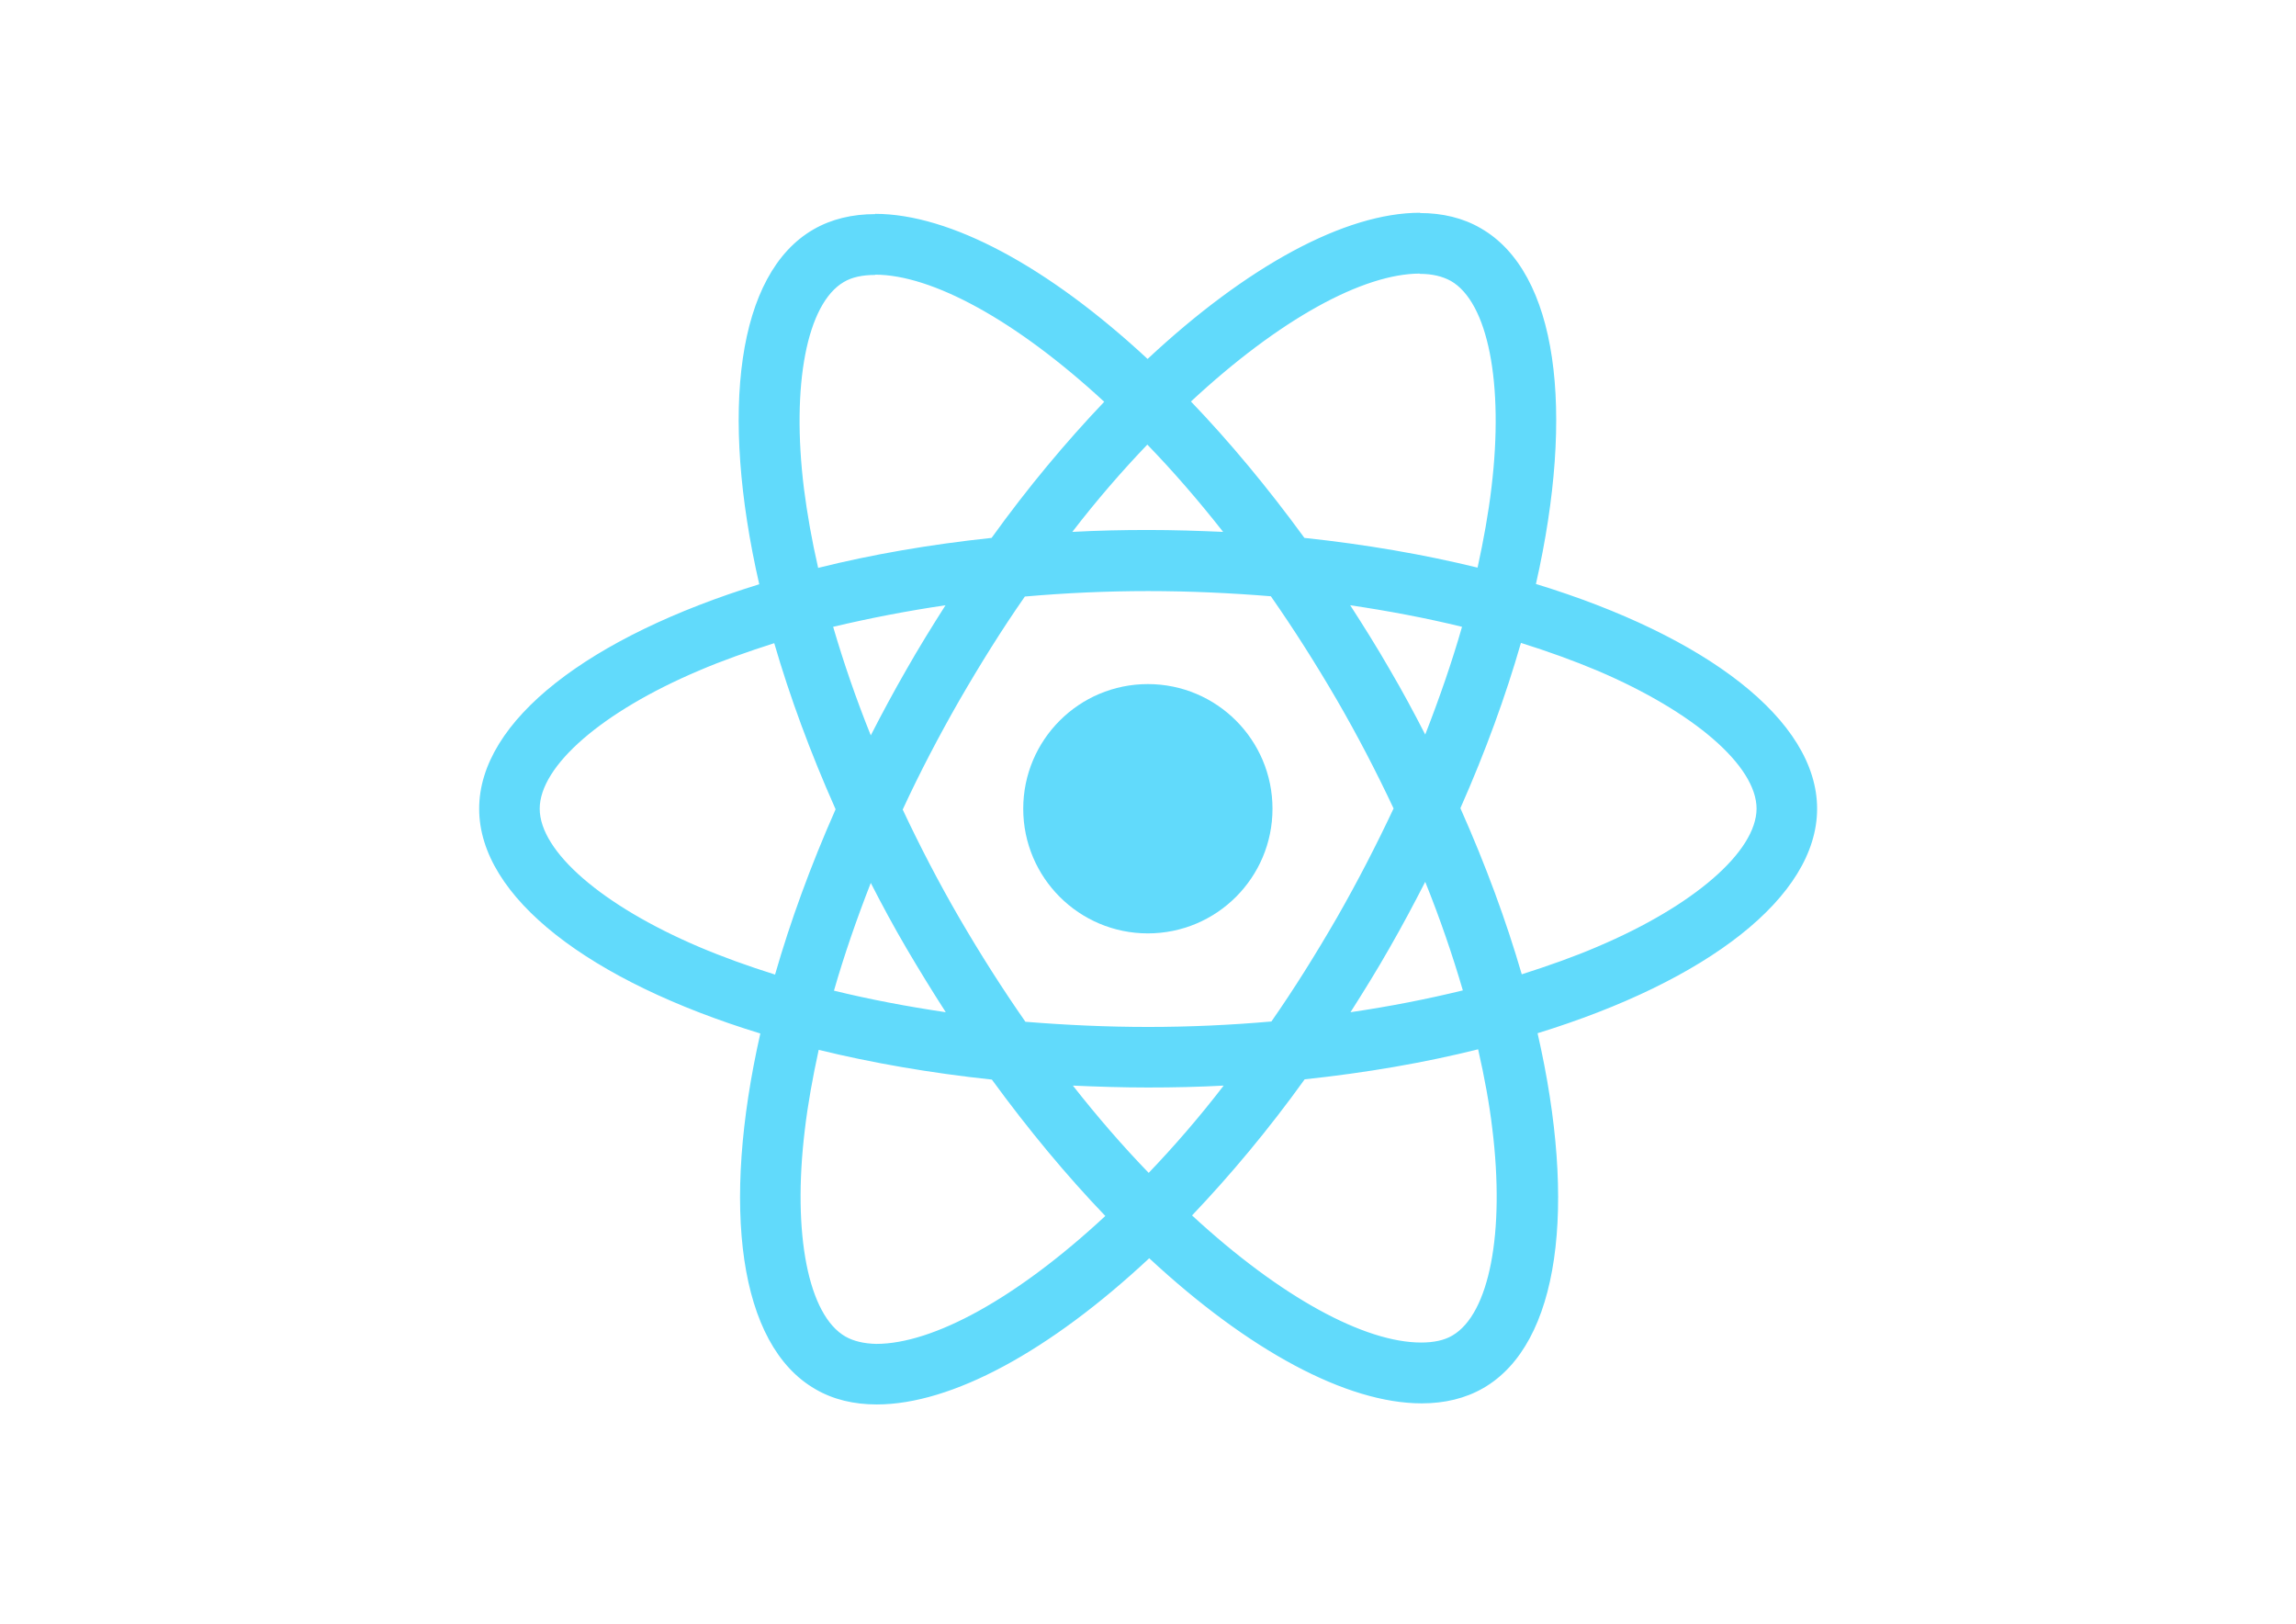
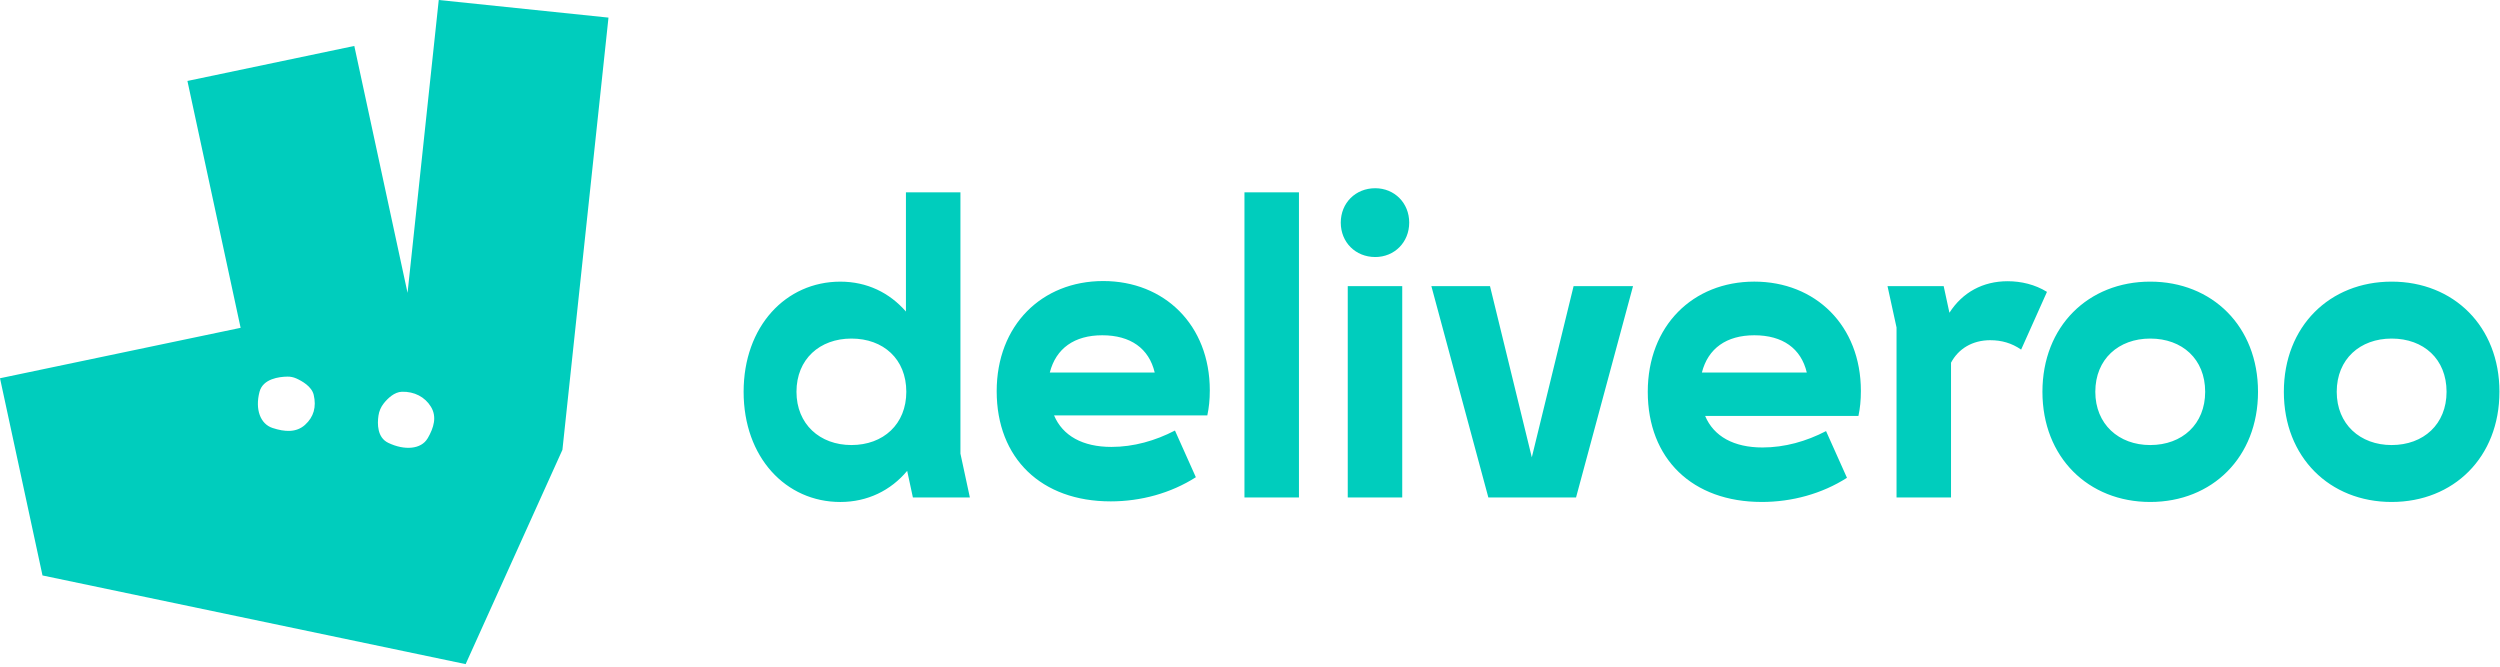
- <svg xmlns="http://www.w3.org/2000/svg" viewBox="0 0 841.9 595.3">
-   <g fill="#61DAFB">
-     <path d="M666.3 296.5c0-32.5-40.7-63.3-103.1-82.4 14.4-63.6 8-114.2-20.2-130.4-6.5-3.8-14.1-5.6-22.4-5.6v22.3c4.6 0 8.3.9 11.4 2.6 13.6 7.8 19.5 37.5 14.9 75.7-1.1 9.4-2.9 19.3-5.1 29.4-19.6-4.8-41-8.5-63.5-10.9-13.5-18.5-27.5-35.3-41.6-50 32.6-30.3 63.2-46.9 84-46.9V78c-27.5 0-63.5 19.6-99.9 53.6-36.4-33.8-72.4-53.2-99.9-53.2v22.3c20.7 0 51.4 16.5 84 46.6-14 14.7-28 31.4-41.3 49.9-22.6 2.4-44 6.1-63.6 11-2.3-10-4-19.7-5.2-29-4.7-38.2 1.1-67.9 14.6-75.8 3-1.8 6.9-2.6 11.5-2.6V78.5c-8.4 0-16 1.8-22.6 5.6-28.1 16.2-34.4 66.7-19.9 130.1-62.2 19.2-102.7 49.9-102.7 82.3 0 32.5 40.7 63.3 103.1 82.4-14.4 63.6-8 114.2 20.2 130.4 6.5 3.8 14.1 5.6 22.5 5.6 27.5 0 63.5-19.6 99.9-53.6 36.4 33.8 72.4 53.2 99.9 53.2 8.4 0 16-1.8 22.6-5.6 28.1-16.2 34.4-66.7 19.9-130.1 62-19.1 102.5-49.9 102.5-82.3zm-130.2-66.7c-3.7 12.9-8.3 26.2-13.5 39.5-4.1-8-8.4-16-13.1-24-4.6-8-9.5-15.8-14.4-23.4 14.2 2.1 27.9 4.7 41 7.9zm-45.8 106.5c-7.8 13.5-15.8 26.3-24.1 38.2-14.9 1.3-30 2-45.2 2-15.1 0-30.2-.7-45-1.9-8.3-11.9-16.4-24.6-24.2-38-7.6-13.1-14.5-26.4-20.8-39.8 6.2-13.4 13.2-26.8 20.7-39.9 7.8-13.5 15.8-26.3 24.1-38.2 14.9-1.3 30-2 45.2-2 15.1 0 30.2.7 45 1.9 8.3 11.9 16.4 24.6 24.2 38 7.6 13.1 14.5 26.4 20.8 39.8-6.3 13.4-13.2 26.8-20.7 39.9zm32.3-13c5.4 13.4 10 26.8 13.8 39.8-13.1 3.2-26.9 5.9-41.2 8 4.9-7.7 9.8-15.6 14.4-23.7 4.6-8 8.9-16.1 13-24.1zM421.2 430c-9.3-9.6-18.6-20.3-27.8-32 9 .4 18.2.7 27.5.7 9.4 0 18.7-.2 27.8-.7-9 11.7-18.3 22.4-27.5 32zm-74.4-58.9c-14.2-2.1-27.9-4.7-41-7.9 3.7-12.9 8.3-26.2 13.5-39.5 4.1 8 8.4 16 13.1 24 4.7 8 9.5 15.8 14.4 23.4zM420.7 163c9.3 9.6 18.6 20.3 27.8 32-9-.4-18.2-.7-27.5-.7-9.4 0-18.7.2-27.8.7 9-11.7 18.3-22.4 27.5-32zm-74 58.9c-4.9 7.7-9.8 15.6-14.4 23.7-4.6 8-8.9 16-13 24-5.4-13.4-10-26.8-13.8-39.8 13.1-3.1 26.9-5.8 41.2-7.9zm-90.5 125.2c-35.4-15.1-58.3-34.9-58.3-50.6 0-15.7 22.9-35.6 58.3-50.6 8.6-3.7 18-7 27.7-10.1 5.7 19.6 13.2 40 22.5 60.9-9.2 20.8-16.6 41.1-22.2 60.6-9.9-3.1-19.3-6.5-28-10.2zM310 490c-13.6-7.8-19.5-37.5-14.9-75.7 1.1-9.4 2.9-19.3 5.1-29.4 19.6 4.8 41 8.5 63.5 10.9 13.5 18.5 27.5 35.3 41.6 50-32.6 30.3-63.2 46.9-84 46.9-4.5-.1-8.3-1-11.3-2.7zm237.2-76.2c4.7 38.2-1.1 67.9-14.6 75.8-3 1.8-6.9 2.6-11.5 2.6-20.7 0-51.4-16.5-84-46.6 14-14.7 28-31.4 41.3-49.9 22.6-2.4 44-6.1 63.6-11 2.3 10.1 4.1 19.8 5.2 29.1zm38.5-66.7c-8.6 3.7-18 7-27.7 10.1-5.7-19.6-13.2-40-22.5-60.9 9.2-20.8 16.6-41.1 22.2-60.6 9.9 3.1 19.3 6.5 28.1 10.2 35.4 15.1 58.3 34.9 58.3 50.6-.1 15.7-23 35.6-58.4 50.6zM320.8 78.4z" />
-     <circle cx="420.9" cy="296.5" r="45.7" />
-     <path d="M520.5 78.1z" />
-   </g>
+ <svg xmlns="http://www.w3.org/2000/svg" class="Logo" viewBox="0 0 300 80">
+   <path d="M109.547 59.696h6.837l-1.132-5.26V23.082h-6.54v14.303c-1.97-2.26-4.675-3.587-7.87-3.587-6.543 0-11.608 5.356-11.608 13.22 0 7.864 5.065 13.22 11.607 13.22 3.248 0 6.05-1.375 8.02-3.735l.687 3.195zm129.302-18.87c1.327 0 2.556.34 3.687 1.127l3.1-6.928c-1.43-.887-3.1-1.278-4.723-1.278-2.95 0-5.41 1.323-6.982 3.784l-.69-3.197h-6.74l1.083 4.964v20.395h6.538V43.525c.886-1.672 2.558-2.702 4.723-2.702v.002h.002zm19.178 12.58c-3.784 0-6.59-2.507-6.59-6.39 0-3.932 2.806-6.388 6.59-6.388 3.838 0 6.593 2.456 6.593 6.387 0 3.884-2.754 6.39-6.59 6.39h-.002zm-162.45-6.39c0-3.932 2.803-6.388 6.59-6.388 3.838 0 6.59 2.456 6.59 6.387 0 3.884-2.752 6.39-6.588 6.39-3.787 0-6.592-2.506-6.592-6.39zm191.42 6.39c-3.786 0-6.59-2.507-6.59-6.39 0-3.932 2.804-6.388 6.59-6.388 3.836 0 6.59 2.456 6.59 6.387 0 3.884-2.754 6.39-6.59 6.39zM132.27 40.233c3.394 0 5.608 1.572 6.296 4.472h-12.59c.738-2.9 2.95-4.472 6.294-4.472zm78.25 0c3.394 0 5.608 1.572 6.296 4.472h-12.59c.738-2.9 2.95-4.472 6.294-4.472zM178.6 59.696h10.525l6.838-25.36h-7.132l-5.014 20.544-5.017-20.544h-7.036l6.838 25.36h-.002zm-16.87 0h6.538v-25.36h-6.538v25.36zm-28.46.47c3.643 0 7.232-.984 10.232-2.9l-2.507-5.602c-2.362 1.228-4.968 1.966-7.624 1.966-3.44 0-5.85-1.327-6.885-3.785h18.393c.197-.933.297-1.867.297-2.998 0-7.863-5.46-13.122-12.788-13.122-7.376 0-12.786 5.308-12.786 13.22 0 8.06 5.36 13.22 13.673 13.22h-.002zm166.664-13.15c0-7.864-5.51-13.22-12.935-13.22-7.43 0-12.937 5.356-12.937 13.22 0 7.864 5.508 13.22 12.935 13.22 7.427 0 12.935-5.356 12.935-13.22zm-88.53 13.22c3.638 0 7.23-.983 10.232-2.9l-2.51-5.605c-2.362 1.23-4.968 1.966-7.625 1.966-3.44 0-5.85-1.325-6.884-3.784h18.395c.197-.934.294-1.867.294-2.997 0-7.864-5.46-13.122-12.788-13.122-7.376 0-12.786 5.306-12.786 13.22 0 8.06 5.362 13.22 13.674 13.22v.003zm46.625 0c7.427 0 12.933-5.356 12.933-13.22 0-7.864-5.507-13.22-12.935-13.22-7.428 0-12.935 5.356-12.935 13.22 0 7.864 5.508 13.22 12.934 13.22h.002zm-108.694-.54h6.54V23.08h-6.54v36.615zm15.688-28.852c2.31 0 4.082-1.77 4.082-4.13 0-2.358-1.77-4.127-4.08-4.127-2.362 0-4.133 1.77-4.133 4.128 0 2.36 1.772 4.128 4.133 4.128h-.002zM52.65 0l-3.744 35.142-6.39-29.628-20.026 4.2 6.384 29.625L0 45.39l5.1 23.664 50.777 10.64L67.49 53.98l5.528-51.867L52.65 0zM36.607 50.98c-1.048.946-2.433.86-3.9.377-1.467-.48-2.118-2.23-1.564-4.343.414-1.57 2.363-1.805 3.337-1.82.37-.007.734.066 1.07.216.69.308 1.856.964 2.093 1.965.34 1.444.012 2.657-1.035 3.602h-.002v.002zm14.7 1.63c-.76 1.304-2.758 1.476-4.722.528-1.324-.64-1.314-2.268-1.17-3.26.078-.543.298-1.052.642-1.482.473-.59 1.262-1.36 2.175-1.385 1.484-.04 2.76.617 3.482 1.804.724 1.184.362 2.49-.4 3.795h-.005z" fill="#00CDBD" fill-rule="evenodd" />
</svg>
